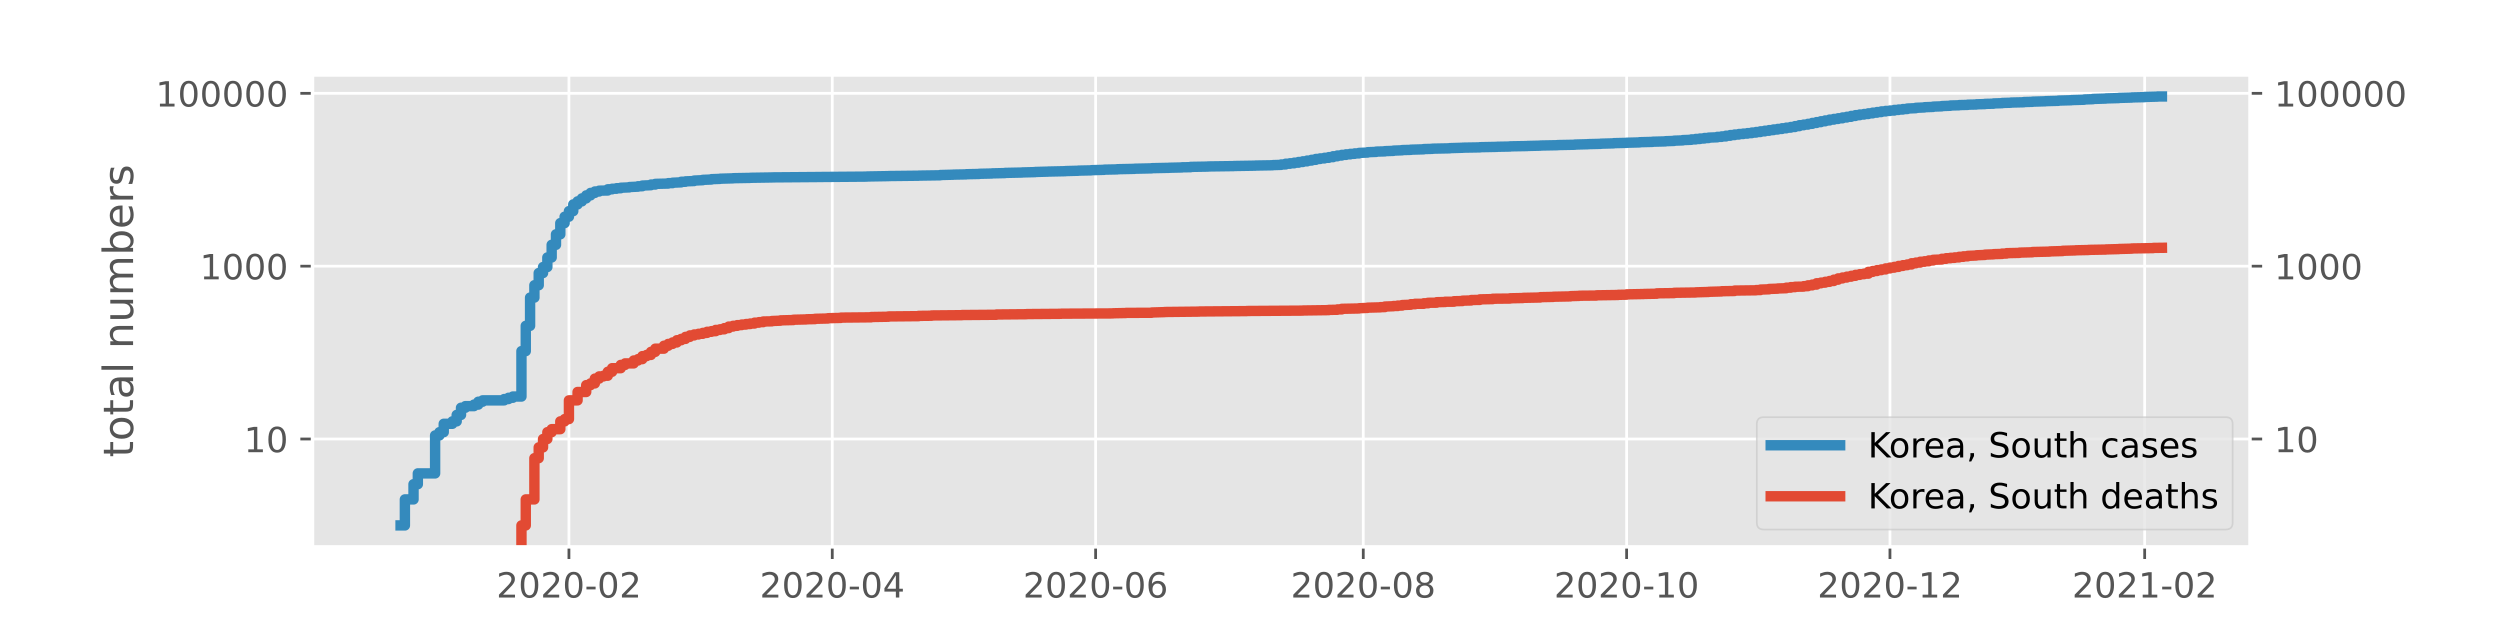
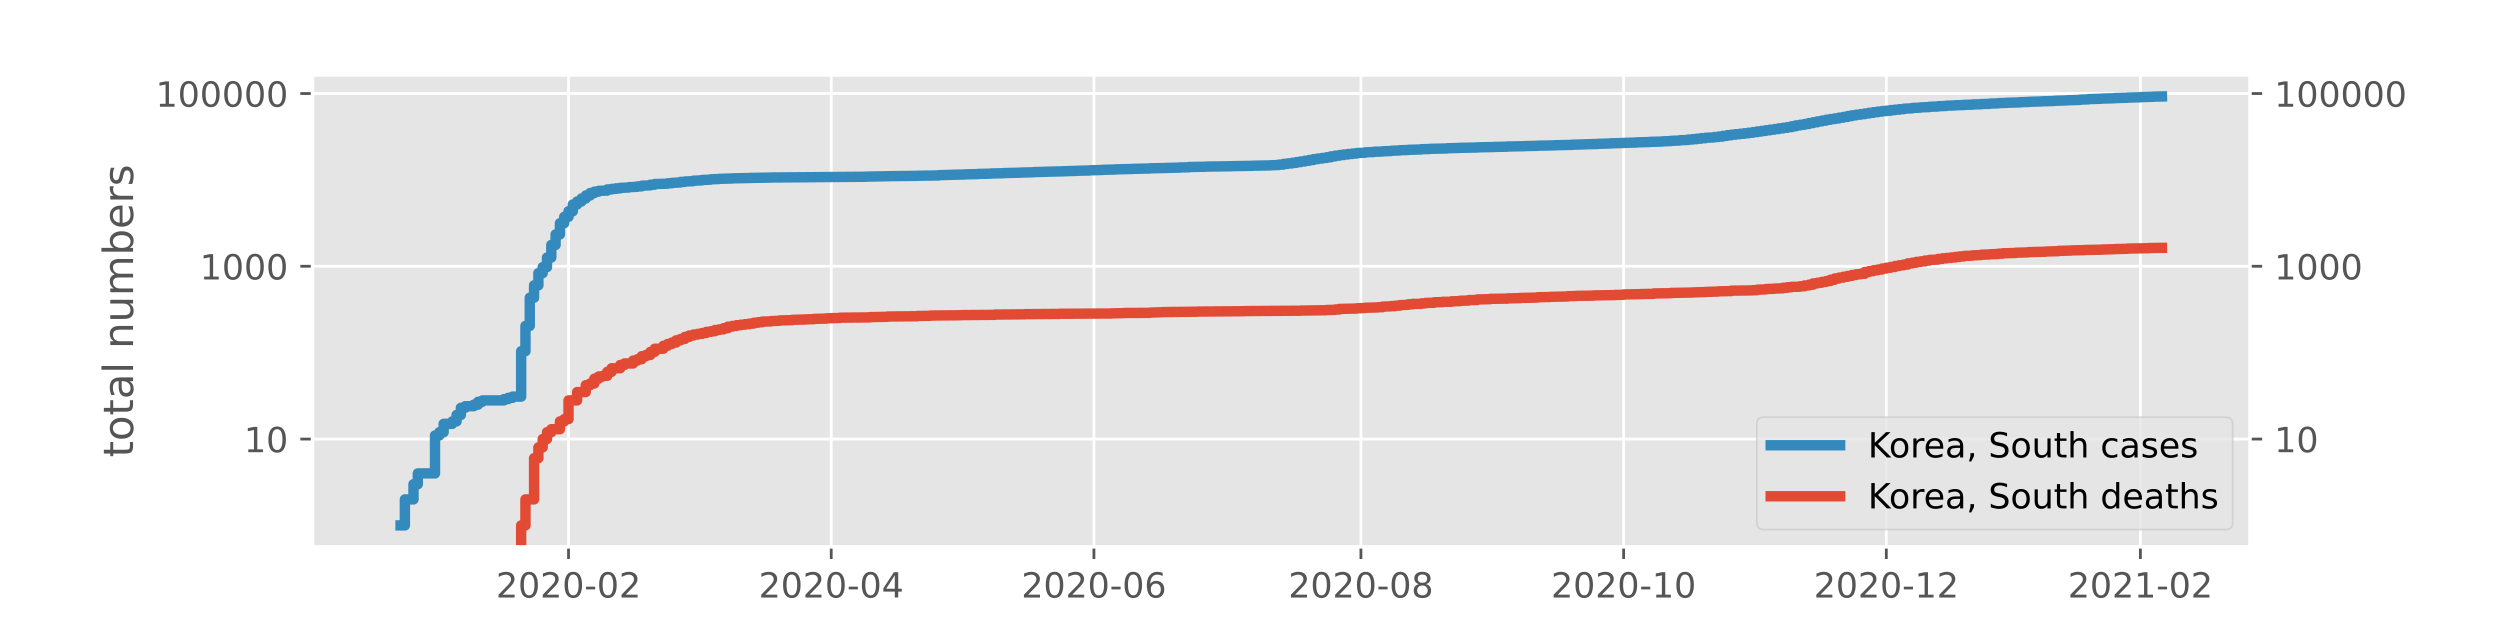
<svg xmlns="http://www.w3.org/2000/svg" xmlns:xlink="http://www.w3.org/1999/xlink" height="180pt" version="1.1" viewBox="0 0 720 180" width="720pt">
  <defs>
    <style type="text/css">*{stroke-linecap:butt;stroke-linejoin:round;}</style>
  </defs>
  <g id="figure_1">
    <g id="patch_1">
      <path d="M 0 180  L 720 180  L 720 0  L 0 0  z " style="fill:#ffffff;" />
    </g>
    <g id="axes_1">
      <g id="patch_2">
        <path d="M 90 157.5  L 648 157.5  L 648 21.6  L 90 21.6  z " style="fill:#e5e5e5;" />
      </g>
      <g id="matplotlib.axis_1">
        <g id="xtick_1">
          <g id="line2d_1">
-             <path clip-path="url(#p80cd52500d)" d="M 163.853 157.5  L 163.853 21.6  " style="fill:none;stroke:#ffffff;stroke-linecap:square;stroke-width:0.8;" />
+             <path clip-path="url(#pb45cad9568)" d="M 163.734 157.5  L 163.734 21.6  " style="fill:none;stroke:#ffffff;stroke-linecap:square;stroke-width:0.8;" />
          </g>
          <g id="line2d_2">
            <defs>
-               <path d="M 0 0  L 0 3.5  " id="m635183e452" style="stroke:#555555;stroke-width:0.8;" />
+               <path d="M 0 0  L 0 3.5  " id="m5fac8ad3a1" style="stroke:#555555;stroke-width:0.8;" />
            </defs>
            <g>
-               <use style="fill:#555555;stroke:#555555;stroke-width:0.8;" x="163.853" xlink:href="#m635183e452" y="157.5" />
+               <use style="fill:#555555;stroke:#555555;stroke-width:0.8;" x="163.734" xlink:href="#m5fac8ad3a1" y="157.5" />
            </g>
          </g>
          <g id="text_1">
-             <text style="fill:#555555;font-family:DejaVu Sans;font-size:10px;font-stretch:normal;font-style:normal;font-weight:normal;text-anchor:middle;" transform="rotate(-0, 163.8529, 172.0984)" x="163.853" y="172.098">2020-02</text>
+             <text style="fill:#555555;font-family:DejaVu Sans;font-size:10px;font-stretch:normal;font-style:normal;font-weight:normal;text-anchor:middle;" transform="rotate(-0, 163.7344, 172.0984)" x="163.734" y="172.098">2020-02</text>
          </g>
        </g>
        <g id="xtick_2">
          <g id="line2d_3">
-             <path clip-path="url(#p80cd52500d)" d="M 239.695 157.5  L 239.695 21.6  " style="fill:none;stroke:#ffffff;stroke-linecap:square;stroke-width:0.8;" />
+             <path clip-path="url(#pb45cad9568)" d="M 239.391 157.5  L 239.391 21.6  " style="fill:none;stroke:#ffffff;stroke-linecap:square;stroke-width:0.8;" />
          </g>
          <g id="line2d_4">
            <g>
-               <use style="fill:#555555;stroke:#555555;stroke-width:0.8;" x="239.695" xlink:href="#m635183e452" y="157.5" />
+               <use style="fill:#555555;stroke:#555555;stroke-width:0.8;" x="239.391" xlink:href="#m5fac8ad3a1" y="157.5" />
            </g>
          </g>
          <g id="text_2">
-             <text style="fill:#555555;font-family:DejaVu Sans;font-size:10px;font-stretch:normal;font-style:normal;font-weight:normal;text-anchor:middle;" transform="rotate(-0, 239.6952, 172.0984)" x="239.695" y="172.098">2020-04</text>
+             <text style="fill:#555555;font-family:DejaVu Sans;font-size:10px;font-stretch:normal;font-style:normal;font-weight:normal;text-anchor:middle;" transform="rotate(-0, 239.3912, 172.0984)" x="239.391" y="172.098">2020-04</text>
          </g>
        </g>
        <g id="xtick_3">
          <g id="line2d_5">
-             <path clip-path="url(#p80cd52500d)" d="M 315.537 157.5  L 315.537 21.6  " style="fill:none;stroke:#ffffff;stroke-linecap:square;stroke-width:0.8;" />
+             <path clip-path="url(#pb45cad9568)" d="M 315.048 157.5  L 315.048 21.6  " style="fill:none;stroke:#ffffff;stroke-linecap:square;stroke-width:0.8;" />
          </g>
          <g id="line2d_6">
            <g>
-               <use style="fill:#555555;stroke:#555555;stroke-width:0.8;" x="315.537" xlink:href="#m635183e452" y="157.5" />
+               <use style="fill:#555555;stroke:#555555;stroke-width:0.8;" x="315.048" xlink:href="#m5fac8ad3a1" y="157.5" />
            </g>
          </g>
          <g id="text_3">
-             <text style="fill:#555555;font-family:DejaVu Sans;font-size:10px;font-stretch:normal;font-style:normal;font-weight:normal;text-anchor:middle;" transform="rotate(-0, 315.5374, 172.0984)" x="315.537" y="172.098">2020-06</text>
+             <text style="fill:#555555;font-family:DejaVu Sans;font-size:10px;font-stretch:normal;font-style:normal;font-weight:normal;text-anchor:middle;" transform="rotate(-0, 315.048, 172.0984)" x="315.048" y="172.098">2020-06</text>
          </g>
        </g>
        <g id="xtick_4">
          <g id="line2d_7">
-             <path clip-path="url(#p80cd52500d)" d="M 392.623 157.5  L 392.623 21.6  " style="fill:none;stroke:#ffffff;stroke-linecap:square;stroke-width:0.8;" />
+             <path clip-path="url(#pb45cad9568)" d="M 391.945 157.5  L 391.945 21.6  " style="fill:none;stroke:#ffffff;stroke-linecap:square;stroke-width:0.8;" />
          </g>
          <g id="line2d_8">
            <g>
-               <use style="fill:#555555;stroke:#555555;stroke-width:0.8;" x="392.623" xlink:href="#m635183e452" y="157.5" />
+               <use style="fill:#555555;stroke:#555555;stroke-width:0.8;" x="391.945" xlink:href="#m5fac8ad3a1" y="157.5" />
            </g>
          </g>
          <g id="text_4">
-             <text style="fill:#555555;font-family:DejaVu Sans;font-size:10px;font-stretch:normal;font-style:normal;font-weight:normal;text-anchor:middle;" transform="rotate(-0, 392.623, 172.0984)" x="392.623" y="172.098">2020-08</text>
+             <text style="fill:#555555;font-family:DejaVu Sans;font-size:10px;font-stretch:normal;font-style:normal;font-weight:normal;text-anchor:middle;" transform="rotate(-0, 391.9451, 172.0984)" x="391.945" y="172.098">2020-08</text>
          </g>
        </g>
        <g id="xtick_5">
          <g id="line2d_9">
-             <path clip-path="url(#p80cd52500d)" d="M 468.465 157.5  L 468.465 21.6  " style="fill:none;stroke:#ffffff;stroke-linecap:square;stroke-width:0.8;" />
+             <path clip-path="url(#pb45cad9568)" d="M 467.602 157.5  L 467.602 21.6  " style="fill:none;stroke:#ffffff;stroke-linecap:square;stroke-width:0.8;" />
          </g>
          <g id="line2d_10">
            <g>
-               <use style="fill:#555555;stroke:#555555;stroke-width:0.8;" x="468.465" xlink:href="#m635183e452" y="157.5" />
+               <use style="fill:#555555;stroke:#555555;stroke-width:0.8;" x="467.602" xlink:href="#m5fac8ad3a1" y="157.5" />
            </g>
          </g>
          <g id="text_5">
-             <text style="fill:#555555;font-family:DejaVu Sans;font-size:10px;font-stretch:normal;font-style:normal;font-weight:normal;text-anchor:middle;" transform="rotate(-0, 468.4652, 172.0984)" x="468.465" y="172.098">2020-10</text>
+             <text style="fill:#555555;font-family:DejaVu Sans;font-size:10px;font-stretch:normal;font-style:normal;font-weight:normal;text-anchor:middle;" transform="rotate(-0, 467.6019, 172.0984)" x="467.602" y="172.098">2020-10</text>
          </g>
        </g>
        <g id="xtick_6">
          <g id="line2d_11">
-             <path clip-path="url(#p80cd52500d)" d="M 544.307 157.5  L 544.307 21.6  " style="fill:none;stroke:#ffffff;stroke-linecap:square;stroke-width:0.8;" />
+             <path clip-path="url(#pb45cad9568)" d="M 543.259 157.5  L 543.259 21.6  " style="fill:none;stroke:#ffffff;stroke-linecap:square;stroke-width:0.8;" />
          </g>
          <g id="line2d_12">
            <g>
-               <use style="fill:#555555;stroke:#555555;stroke-width:0.8;" x="544.307" xlink:href="#m635183e452" y="157.5" />
+               <use style="fill:#555555;stroke:#555555;stroke-width:0.8;" x="543.259" xlink:href="#m5fac8ad3a1" y="157.5" />
            </g>
          </g>
          <g id="text_6">
-             <text style="fill:#555555;font-family:DejaVu Sans;font-size:10px;font-stretch:normal;font-style:normal;font-weight:normal;text-anchor:middle;" transform="rotate(-0, 544.3075, 172.0984)" x="544.307" y="172.098">2020-12</text>
+             <text style="fill:#555555;font-family:DejaVu Sans;font-size:10px;font-stretch:normal;font-style:normal;font-weight:normal;text-anchor:middle;" transform="rotate(-0, 543.2587, 172.0984)" x="543.259" y="172.098">2020-12</text>
          </g>
        </g>
        <g id="xtick_7">
          <g id="line2d_13">
-             <path clip-path="url(#p80cd52500d)" d="M 617.663 157.5  L 617.663 21.6  " style="fill:none;stroke:#ffffff;stroke-linecap:square;stroke-width:0.8;" />
+             <path clip-path="url(#pb45cad9568)" d="M 616.435 157.5  L 616.435 21.6  " style="fill:none;stroke:#ffffff;stroke-linecap:square;stroke-width:0.8;" />
          </g>
          <g id="line2d_14">
            <g>
-               <use style="fill:#555555;stroke:#555555;stroke-width:0.8;" x="617.663" xlink:href="#m635183e452" y="157.5" />
+               <use style="fill:#555555;stroke:#555555;stroke-width:0.8;" x="616.435" xlink:href="#m5fac8ad3a1" y="157.5" />
            </g>
          </g>
          <g id="text_7">
-             <text style="fill:#555555;font-family:DejaVu Sans;font-size:10px;font-stretch:normal;font-style:normal;font-weight:normal;text-anchor:middle;" transform="rotate(-0, 617.6631, 172.0984)" x="617.663" y="172.098">2021-02</text>
+             <text style="fill:#555555;font-family:DejaVu Sans;font-size:10px;font-stretch:normal;font-style:normal;font-weight:normal;text-anchor:middle;" transform="rotate(-0, 616.435, 172.0984)" x="616.435" y="172.098">2021-02</text>
          </g>
        </g>
      </g>
      <g id="matplotlib.axis_2">
        <g id="ytick_1">
          <g id="line2d_15">
-             <path clip-path="url(#p80cd52500d)" d="M 90 126.435  L 648 126.435  " style="fill:none;stroke:#ffffff;stroke-linecap:square;stroke-width:0.8;" />
+             <path clip-path="url(#pb45cad9568)" d="M 90 126.444  L 648 126.444  " style="fill:none;stroke:#ffffff;stroke-linecap:square;stroke-width:0.8;" />
          </g>
          <g id="line2d_16">
            <defs>
-               <path d="M 0 0  L -3.5 0  " id="mf271a63cc9" style="stroke:#555555;stroke-width:0.8;" />
+               <path d="M 0 0  L -3.5 0  " id="m9d10f9e503" style="stroke:#555555;stroke-width:0.8;" />
            </defs>
            <g>
-               <use style="fill:#555555;stroke:#555555;stroke-width:0.8;" x="90" xlink:href="#mf271a63cc9" y="126.435" />
+               <use style="fill:#555555;stroke:#555555;stroke-width:0.8;" x="90" xlink:href="#m9d10f9e503" y="126.444" />
            </g>
          </g>
          <g id="line2d_17">
            <defs>
-               <path d="M 0 0  L 3.5 0  " id="m1888b9d86d" style="stroke:#555555;stroke-width:0.8;" />
+               <path d="M 0 0  L 3.5 0  " id="m8c80012bc3" style="stroke:#555555;stroke-width:0.8;" />
            </defs>
            <g>
-               <use style="fill:#555555;stroke:#555555;stroke-width:0.8;" x="648" xlink:href="#m1888b9d86d" y="126.435" />
+               <use style="fill:#555555;stroke:#555555;stroke-width:0.8;" x="648" xlink:href="#m8c80012bc3" y="126.444" />
            </g>
          </g>
          <g id="text_8">
-             <text style="fill:#555555;font-family:DejaVu Sans;font-size:10px;font-stretch:normal;font-style:normal;font-weight:normal;text-anchor:end;" transform="rotate(-0, 83, 130.2339)" x="83" y="130.234">10</text>
+             <text style="fill:#555555;font-family:DejaVu Sans;font-size:10px;font-stretch:normal;font-style:normal;font-weight:normal;text-anchor:end;" transform="rotate(-0, 83, 130.2437)" x="83" y="130.244">10</text>
          </g>
          <g id="text_9">
-             <text style="fill:#555555;font-family:DejaVu Sans;font-size:10px;font-stretch:normal;font-style:normal;font-weight:normal;text-anchor:start;" transform="rotate(-0, 655, 130.2339)" x="655" y="130.234">10</text>
+             <text style="fill:#555555;font-family:DejaVu Sans;font-size:10px;font-stretch:normal;font-style:normal;font-weight:normal;text-anchor:start;" transform="rotate(-0, 655, 130.2437)" x="655" y="130.244">10</text>
          </g>
        </g>
        <g id="ytick_2">
          <g id="line2d_18">
-             <path clip-path="url(#p80cd52500d)" d="M 90 76.659  L 648 76.659  " style="fill:none;stroke:#ffffff;stroke-linecap:square;stroke-width:0.8;" />
+             <path clip-path="url(#pb45cad9568)" d="M 90 76.688  L 648 76.688  " style="fill:none;stroke:#ffffff;stroke-linecap:square;stroke-width:0.8;" />
          </g>
          <g id="line2d_19">
            <g>
-               <use style="fill:#555555;stroke:#555555;stroke-width:0.8;" x="90" xlink:href="#mf271a63cc9" y="76.659" />
+               <use style="fill:#555555;stroke:#555555;stroke-width:0.8;" x="90" xlink:href="#m9d10f9e503" y="76.688" />
            </g>
          </g>
          <g id="line2d_20">
            <g>
-               <use style="fill:#555555;stroke:#555555;stroke-width:0.8;" x="648" xlink:href="#m1888b9d86d" y="76.659" />
+               <use style="fill:#555555;stroke:#555555;stroke-width:0.8;" x="648" xlink:href="#m8c80012bc3" y="76.688" />
            </g>
          </g>
          <g id="text_10">
-             <text style="fill:#555555;font-family:DejaVu Sans;font-size:10px;font-stretch:normal;font-style:normal;font-weight:normal;text-anchor:end;" transform="rotate(-0, 83, 80.4578)" x="83" y="80.458">1000</text>
+             <text style="fill:#555555;font-family:DejaVu Sans;font-size:10px;font-stretch:normal;font-style:normal;font-weight:normal;text-anchor:end;" transform="rotate(-0, 83, 80.48724)" x="83" y="80.487">1000</text>
          </g>
          <g id="text_11">
-             <text style="fill:#555555;font-family:DejaVu Sans;font-size:10px;font-stretch:normal;font-style:normal;font-weight:normal;text-anchor:start;" transform="rotate(-0, 655, 80.4578)" x="655" y="80.458">1000</text>
+             <text style="fill:#555555;font-family:DejaVu Sans;font-size:10px;font-stretch:normal;font-style:normal;font-weight:normal;text-anchor:start;" transform="rotate(-0, 655, 80.48724)" x="655" y="80.487">1000</text>
          </g>
        </g>
        <g id="ytick_3">
          <g id="line2d_21">
-             <path clip-path="url(#p80cd52500d)" d="M 90 26.882  L 648 26.882  " style="fill:none;stroke:#ffffff;stroke-linecap:square;stroke-width:0.8;" />
+             <path clip-path="url(#pb45cad9568)" d="M 90 26.932  L 648 26.932  " style="fill:none;stroke:#ffffff;stroke-linecap:square;stroke-width:0.8;" />
          </g>
          <g id="line2d_22">
            <g>
-               <use style="fill:#555555;stroke:#555555;stroke-width:0.8;" x="90" xlink:href="#mf271a63cc9" y="26.882" />
+               <use style="fill:#555555;stroke:#555555;stroke-width:0.8;" x="90" xlink:href="#m9d10f9e503" y="26.932" />
            </g>
          </g>
          <g id="line2d_23">
            <g>
-               <use style="fill:#555555;stroke:#555555;stroke-width:0.8;" x="648" xlink:href="#m1888b9d86d" y="26.882" />
+               <use style="fill:#555555;stroke:#555555;stroke-width:0.8;" x="648" xlink:href="#m8c80012bc3" y="26.932" />
            </g>
          </g>
          <g id="text_12">
-             <text style="fill:#555555;font-family:DejaVu Sans;font-size:10px;font-stretch:normal;font-style:normal;font-weight:normal;text-anchor:end;" transform="rotate(-0, 83, 30.6817)" x="83" y="30.682">100000</text>
+             <text style="fill:#555555;font-family:DejaVu Sans;font-size:10px;font-stretch:normal;font-style:normal;font-weight:normal;text-anchor:end;" transform="rotate(-0, 83, 30.73077)" x="83" y="30.731">100000</text>
          </g>
          <g id="text_13">
-             <text style="fill:#555555;font-family:DejaVu Sans;font-size:10px;font-stretch:normal;font-style:normal;font-weight:normal;text-anchor:start;" transform="rotate(-0, 655, 30.6817)" x="655" y="30.682">100000</text>
+             <text style="fill:#555555;font-family:DejaVu Sans;font-size:10px;font-stretch:normal;font-style:normal;font-weight:normal;text-anchor:start;" transform="rotate(-0, 655, 30.73077)" x="655" y="30.731">100000</text>
          </g>
        </g>
        <g id="text_14">
          <text style="fill:#555555;font-family:DejaVu Sans;font-size:12px;font-stretch:normal;font-style:normal;font-weight:normal;text-anchor:middle;" transform="rotate(-90, 38.32937, 89.55)" x="38.329" y="89.55">total numbers</text>
        </g>
      </g>
      <g id="line2d_24">
-         <path clip-path="url(#p80cd52500d)" d="M 115.364 151.323  L 116.607 151.323  L 116.607 143.831  L 119.094 143.831  L 119.094 139.448  L 120.337 139.448  L 120.337 136.339  L 125.31 136.339  L 125.31 125.404  L 126.553 125.404  L 126.553 124.464  L 127.797 124.464  L 127.797 122.052  L 130.283 122.052  L 130.283 121.355  L 131.527 121.355  L 131.527 119.497  L 132.77 119.497  L 132.77 117.432  L 134.013 117.432  L 134.013 116.972  L 136.5 116.972  L 136.5 116.531  L 137.743 116.531  L 137.743 115.699  L 138.987 115.699  L 138.987 115.306  L 145.203 115.306  L 145.203 114.926  L 146.447 114.926  L 146.447 114.56  L 147.69 114.56  L 147.69 114.206  L 150.176 114.206  L 150.176 101.123  L 151.42 101.123  L 151.42 93.841  L 152.663 93.841  L 152.663 85.706  L 153.906 85.706  L 153.906 82.144  L 155.15 82.144  L 155.15 78.634  L 156.393 78.634  L 156.393 76.91  L 157.636 76.91  L 157.636 74.152  L 158.88 74.152  L 158.88 70.511  L 160.123 70.511  L 160.123 67.483  L 161.366 67.483  L 161.366 64.257  L 162.61 64.257  L 162.61 62.412  L 163.853 62.412  L 163.853 60.805  L 165.096 60.805  L 165.096 58.868  L 166.34 58.868  L 166.34 57.997  L 167.583 57.997  L 167.583 57.135  L 168.826 57.135  L 168.826 56.273  L 170.07 56.273  L 170.07 55.563  L 171.313 55.563  L 171.313 55.151  L 172.556 55.151  L 172.556 54.912  L 175.043 54.861  L 175.043 54.519  L 176.286 54.519  L 176.286 54.361  L 177.529 54.361  L 177.529 54.211  L 178.773 54.211  L 178.773 54.067  L 181.259 53.966  L 181.259 53.868  L 183.746 53.759  L 183.746 53.638  L 184.989 53.638  L 184.989 53.445  L 187.476 53.336  L 187.476 53.153  L 188.719 53.153  L 188.719 52.956  L 192.449 52.865  L 192.449 52.746  L 193.693 52.746  L 193.693 52.624  L 196.179 52.518  L 196.179 52.35  L 197.422 52.35  L 197.422 52.231  L 199.909 52.143  L 199.909 52.004  L 202.396 51.893  L 202.396 51.797  L 204.882 51.704  L 204.882 51.603  L 207.369 51.517  L 207.369 51.468  L 211.099 51.363  L 211.099 51.323  L 216.072 51.231  L 216.072 51.205  L 222.289 51.105  L 222.289 51.087  L 235.965 50.978  L 235.965 50.974  L 249.642 50.865  L 249.642 50.83  L 255.858 50.723  L 255.858 50.704  L 264.561 50.602  L 264.561 50.579  L 270.778 50.483  L 270.778 50.408  L 274.508 50.315  L 274.508 50.29  L 278.238 50.221  L 278.238 50.176  L 281.968 50.103  L 281.968 50.056  L 285.698 49.969  L 285.698 49.934  L 289.428 49.848  L 289.428 49.797  L 294.401 49.691  L 294.401 49.661  L 298.131 49.571  L 298.131 49.528  L 301.861 49.427  L 301.861 49.412  L 306.834 49.304  L 306.834 49.271  L 310.564 49.174  L 310.564 49.139  L 314.294 49.06  L 314.294 49.015  L 318.024 48.91  L 318.024 48.859  L 321.754 48.785  L 321.754 48.734  L 326.727 48.629  L 326.727 48.593  L 331.701 48.486  L 331.701 48.437  L 336.674 48.332  L 336.674 48.312  L 340.404 48.228  L 340.404 48.182  L 342.89 48.15  L 342.89 48.063  L 347.864 47.978  L 347.864 47.942  L 355.324 47.837  L 355.324 47.812  L 361.54 47.708  L 361.54 47.682  L 366.513 47.596  L 366.513 47.555  L 369 47.48  L 369 47.36  L 370.243 47.36  L 370.243 47.161  L 371.487 47.161  L 371.487 47.023  L 372.73 47.023  L 372.73 46.853  L 373.973 46.853  L 373.973 46.651  L 375.217 46.651  L 375.217 46.459  L 376.46 46.459  L 376.46 46.247  L 377.703 46.247  L 377.703 46.034  L 378.947 46.034  L 378.947 45.784  L 380.19 45.784  L 380.19 45.62  L 381.433 45.62  L 381.433 45.45  L 382.676 45.45  L 382.676 45.259  L 383.92 45.259  L 383.92 45.001  L 385.163 45.001  L 385.163 44.789  L 386.406 44.789  L 386.406 44.608  L 387.65 44.608  L 387.65 44.442  L 388.893 44.442  L 388.893 44.307  L 390.136 44.307  L 390.136 44.181  L 391.38 44.181  L 391.38 44.039  L 393.866 43.936  L 393.866 43.833  L 396.353 43.746  L 396.353 43.66  L 398.84 43.6  L 398.84 43.531  L 401.326 43.453  L 401.326 43.375  L 403.813 43.288  L 403.813 43.221  L 406.299 43.162  L 406.299 43.109  L 410.029 43.003  L 410.029 42.93  L 412.516 42.87  L 412.516 42.818  L 417.489 42.718  L 417.489 42.667  L 421.219 42.556  L 421.219 42.528  L 426.193 42.444  L 426.193 42.393  L 431.166 42.296  L 431.166 42.267  L 434.896 42.201  L 434.896 42.15  L 439.869 42.064  L 439.869 42.038  L 443.599 41.951  L 443.599 41.915  L 448.572 41.82  L 448.572 41.781  L 453.545 41.685  L 453.545 41.634  L 457.275 41.537  L 457.275 41.511  L 461.005 41.425  L 461.005 41.382  L 464.735 41.284  L 464.735 41.232  L 468.465 41.143  L 468.465 41.112  L 472.195 41.015  L 472.195 40.957  L 475.925 40.865  L 475.925 40.816  L 479.655 40.72  L 479.655 40.664  L 482.142 40.59  L 482.142 40.512  L 484.628 40.433  L 484.628 40.349  L 487.115 40.263  L 487.115 40.147  L 488.358 40.147  L 488.358 40.021  L 489.602 40.021  L 489.602 39.89  L 490.845 39.89  L 490.845 39.752  L 492.088 39.752  L 492.088 39.635  L 494.575 39.54  L 494.575 39.419  L 495.818 39.419  L 495.818 39.288  L 497.061 39.288  L 497.061 39.091  L 498.305 39.091  L 498.305 38.903  L 499.548 38.903  L 499.548 38.744  L 500.791 38.744  L 500.791 38.599  L 502.035 38.599  L 502.035 38.479  L 503.278 38.479  L 503.278 38.338  L 504.521 38.338  L 504.521 38.18  L 505.765 38.18  L 505.765 38.015  L 507.008 38.015  L 507.008 37.826  L 508.251 37.826  L 508.251 37.654  L 509.495 37.654  L 509.495 37.471  L 510.738 37.471  L 510.738 37.295  L 511.981 37.295  L 511.981 37.128  L 513.225 37.128  L 513.225 36.941  L 514.468 36.941  L 514.468 36.76  L 515.711 36.76  L 515.711 36.576  L 516.955 36.576  L 516.955 36.327  L 518.198 36.327  L 518.198 36.064  L 519.441 36.064  L 519.441 35.884  L 520.684 35.884  L 520.684 35.667  L 521.928 35.667  L 521.928 35.408  L 523.171 35.408  L 523.171 35.17  L 524.414 35.17  L 524.414 34.926  L 525.658 34.926  L 525.658 34.688  L 526.901 34.688  L 526.901 34.447  L 528.144 34.447  L 528.144 34.248  L 529.388 34.248  L 529.388 34.063  L 530.631 34.063  L 530.631 33.837  L 531.874 33.837  L 531.874 33.637  L 533.118 33.637  L 533.118 33.39  L 534.361 33.39  L 534.361 33.169  L 535.604 33.169  L 535.604 32.983  L 536.848 32.983  L 536.848 32.83  L 538.091 32.83  L 538.091 32.636  L 539.334 32.636  L 539.334 32.445  L 540.578 32.445  L 540.578 32.271  L 541.821 32.271  L 541.821 32.09  L 543.064 32.09  L 543.064 31.947  L 544.307 31.947  L 544.307 31.835  L 545.551 31.835  L 545.551 31.662  L 546.794 31.662  L 546.794 31.542  L 548.037 31.542  L 548.037 31.404  L 549.281 31.404  L 549.281 31.262  L 551.767 31.154  L 551.767 31.051  L 554.254 30.946  L 554.254 30.875  L 556.741 30.792  L 556.741 30.705  L 559.227 30.626  L 559.227 30.548  L 561.714 30.46  L 561.714 30.382  L 564.201 30.324  L 564.201 30.267  L 566.687 30.208  L 566.687 30.149  L 569.174 30.099  L 569.174 30.036  L 571.66 29.98  L 571.66 29.917  L 574.147 29.867  L 574.147 29.788  L 576.634 29.718  L 576.634 29.652  L 579.12 29.589  L 579.12 29.54  L 582.85 29.452  L 582.85 29.388  L 585.337 29.327  L 585.337 29.277  L 589.067 29.174  L 589.067 29.135  L 592.797 29.037  L 592.797 28.97  L 596.527 28.871  L 596.527 28.828  L 600.257 28.725  L 600.257 28.646  L 602.743 28.567  L 602.743 28.497  L 606.473 28.389  L 606.473 28.348  L 610.203 28.249  L 610.203 28.201  L 613.933 28.103  L 613.933 28.06  L 617.663 27.977  L 617.663 27.924  L 621.393 27.826  L 621.393 27.777  L 622.636 27.777  L 622.636 27.777  " style="fill:none;stroke:#348abd;stroke-linecap:square;stroke-width:3;" />
+         <path clip-path="url(#pb45cad9568)" d="M 115.364 151.323  L 116.604 151.323  L 116.604 143.834  L 119.084 143.834  L 119.084 139.453  L 120.325 139.453  L 120.325 136.345  L 125.286 136.345  L 125.286 125.415  L 126.526 125.415  L 126.526 124.475  L 127.766 124.475  L 127.766 122.064  L 130.247 122.064  L 130.247 121.366  L 131.487 121.366  L 131.487 119.51  L 132.727 119.51  L 132.727 117.445  L 133.968 117.445  L 133.968 116.986  L 136.448 116.986  L 136.448 116.544  L 137.689 116.544  L 137.689 115.713  L 138.929 115.713  L 138.929 115.32  L 145.13 115.32  L 145.13 114.941  L 146.371 114.941  L 146.371 114.575  L 147.611 114.575  L 147.611 114.22  L 150.091 114.22  L 150.091 101.142  L 151.332 101.142  L 151.332 93.863  L 152.572 93.863  L 152.572 85.732  L 153.812 85.732  L 153.812 82.171  L 155.052 82.171  L 155.052 78.662  L 156.293 78.662  L 156.293 76.939  L 157.533 76.939  L 157.533 74.182  L 158.773 74.182  L 158.773 70.543  L 160.014 70.543  L 160.014 67.516  L 161.254 67.516  L 161.254 64.291  L 162.494 64.291  L 162.494 62.448  L 163.734 62.448  L 163.734 60.841  L 164.975 60.841  L 164.975 58.904  L 166.215 58.904  L 166.215 58.034  L 167.455 58.034  L 167.455 57.172  L 168.695 57.172  L 168.695 56.311  L 169.936 56.311  L 169.936 55.6  L 171.176 55.6  L 171.176 55.189  L 172.416 55.189  L 172.416 54.95  L 174.897 54.899  L 174.897 54.557  L 176.137 54.557  L 176.137 54.399  L 177.377 54.399  L 177.377 54.249  L 178.618 54.249  L 178.618 54.105  L 181.098 54.004  L 181.098 53.907  L 183.579 53.797  L 183.579 53.677  L 184.819 53.677  L 184.819 53.483  L 187.3 53.374  L 187.3 53.192  L 188.54 53.192  L 188.54 52.995  L 192.261 52.904  L 192.261 52.785  L 193.501 52.785  L 193.501 52.663  L 195.982 52.557  L 195.982 52.389  L 197.222 52.389  L 197.222 52.27  L 199.702 52.182  L 199.702 52.044  L 202.183 51.933  L 202.183 51.836  L 204.663 51.743  L 204.663 51.643  L 207.144 51.557  L 207.144 51.507  L 210.865 51.403  L 210.865 51.362  L 215.826 51.27  L 215.826 51.245  L 222.027 51.145  L 222.027 51.126  L 235.67 51.017  L 235.67 51.013  L 249.313 50.904  L 249.313 50.87  L 255.515 50.762  L 255.515 50.744  L 264.197 50.641  L 264.197 50.619  L 270.398 50.523  L 270.398 50.447  L 274.119 50.355  L 274.119 50.33  L 277.84 50.261  L 277.84 50.216  L 281.561 50.143  L 281.561 50.096  L 285.281 50.009  L 285.281 49.974  L 289.002 49.888  L 289.002 49.837  L 293.963 49.731  L 293.963 49.701  L 297.684 49.611  L 297.684 49.568  L 301.405 49.467  L 301.405 49.453  L 306.366 49.345  L 306.366 49.311  L 310.087 49.215  L 310.087 49.179  L 313.808 49.1  L 313.808 49.055  L 317.529 48.95  L 317.529 48.9  L 321.249 48.826  L 321.249 48.774  L 326.21 48.669  L 326.21 48.634  L 331.172 48.527  L 331.172 48.478  L 336.133 48.373  L 336.133 48.353  L 339.854 48.268  L 339.854 48.222  L 342.334 48.191  L 342.334 48.104  L 347.295 48.019  L 347.295 47.982  L 354.737 47.878  L 354.737 47.853  L 360.938 47.749  L 360.938 47.722  L 365.899 47.637  L 365.899 47.596  L 368.38 47.521  L 368.38 47.401  L 369.62 47.401  L 369.62 47.202  L 370.86 47.202  L 370.86 47.064  L 372.101 47.064  L 372.101 46.894  L 373.341 46.894  L 373.341 46.693  L 374.581 46.693  L 374.581 46.5  L 375.822 46.5  L 375.822 46.288  L 377.062 46.288  L 377.062 46.075  L 378.302 46.075  L 378.302 45.826  L 379.542 45.826  L 379.542 45.662  L 380.783 45.662  L 380.783 45.492  L 382.023 45.492  L 382.023 45.301  L 383.263 45.301  L 383.263 45.043  L 384.503 45.043  L 384.503 44.831  L 385.744 44.831  L 385.744 44.65  L 386.984 44.65  L 386.984 44.485  L 388.224 44.485  L 388.224 44.349  L 389.465 44.349  L 389.465 44.223  L 390.705 44.223  L 390.705 44.081  L 393.185 43.978  L 393.185 43.875  L 395.666 43.788  L 395.666 43.703  L 398.146 43.642  L 398.146 43.574  L 400.627 43.495  L 400.627 43.418  L 403.108 43.331  L 403.108 43.264  L 405.588 43.205  L 405.588 43.152  L 409.309 43.046  L 409.309 42.973  L 411.79 42.913  L 411.79 42.861  L 416.751 42.761  L 416.751 42.71  L 420.471 42.599  L 420.471 42.571  L 425.433 42.487  L 425.433 42.436  L 430.394 42.339  L 430.394 42.31  L 434.114 42.244  L 434.114 42.193  L 439.076 42.107  L 439.076 42.081  L 442.796 41.994  L 442.796 41.958  L 447.758 41.863  L 447.758 41.824  L 452.719 41.728  L 452.719 41.678  L 456.439 41.58  L 456.439 41.554  L 460.16 41.468  L 460.16 41.425  L 463.881 41.327  L 463.881 41.276  L 467.602 41.186  L 467.602 41.156  L 471.323 41.058  L 471.323 41  L 475.044 40.909  L 475.044 40.859  L 478.764 40.763  L 478.764 40.708  L 481.245 40.634  L 481.245 40.556  L 483.725 40.477  L 483.725 40.393  L 486.206 40.307  L 486.206 40.191  L 487.446 40.191  L 487.446 40.065  L 488.687 40.065  L 488.687 39.934  L 489.927 39.934  L 489.927 39.796  L 491.167 39.796  L 491.167 39.679  L 493.648 39.584  L 493.648 39.463  L 494.888 39.463  L 494.888 39.332  L 496.128 39.332  L 496.128 39.136  L 497.369 39.136  L 497.369 38.947  L 498.609 38.947  L 498.609 38.788  L 499.849 38.788  L 499.849 38.644  L 501.089 38.644  L 501.089 38.524  L 502.33 38.524  L 502.33 38.382  L 503.57 38.382  L 503.57 38.224  L 504.81 38.224  L 504.81 38.059  L 506.05 38.059  L 506.05 37.871  L 507.291 37.871  L 507.291 37.699  L 508.531 37.699  L 508.531 37.516  L 509.771 37.516  L 509.771 37.34  L 511.012 37.34  L 511.012 37.173  L 512.252 37.173  L 512.252 36.986  L 513.492 36.986  L 513.492 36.805  L 514.732 36.805  L 514.732 36.621  L 515.973 36.621  L 515.973 36.373  L 517.213 36.373  L 517.213 36.109  L 518.453 36.109  L 518.453 35.929  L 519.693 35.929  L 519.693 35.713  L 520.934 35.713  L 520.934 35.453  L 522.174 35.453  L 522.174 35.216  L 523.414 35.216  L 523.414 34.971  L 524.655 34.971  L 524.655 34.734  L 525.895 34.734  L 525.895 34.493  L 527.135 34.493  L 527.135 34.294  L 528.375 34.294  L 528.375 34.11  L 529.616 34.11  L 529.616 33.883  L 530.856 33.883  L 530.856 33.683  L 532.096 33.683  L 532.096 33.436  L 533.337 33.436  L 533.337 33.215  L 534.577 33.215  L 534.577 33.029  L 535.817 33.029  L 535.817 32.877  L 537.057 32.877  L 537.057 32.683  L 538.298 32.683  L 538.298 32.492  L 539.538 32.492  L 539.538 32.318  L 540.778 32.318  L 540.778 32.137  L 542.018 32.137  L 542.018 31.994  L 543.259 31.994  L 543.259 31.882  L 544.499 31.882  L 544.499 31.709  L 545.739 31.709  L 545.739 31.589  L 546.98 31.589  L 546.98 31.451  L 548.22 31.451  L 548.22 31.309  L 550.7 31.201  L 550.7 31.099  L 553.181 30.993  L 553.181 30.923  L 555.661 30.839  L 555.661 30.753  L 558.142 30.673  L 558.142 30.595  L 560.623 30.508  L 560.623 30.43  L 563.103 30.372  L 563.103 30.315  L 565.584 30.255  L 565.584 30.197  L 568.064 30.147  L 568.064 30.084  L 570.545 30.028  L 570.545 29.965  L 573.025 29.914  L 573.025 29.836  L 575.506 29.766  L 575.506 29.7  L 577.986 29.637  L 577.986 29.588  L 581.707 29.5  L 581.707 29.436  L 584.188 29.375  L 584.188 29.325  L 587.909 29.222  L 587.909 29.184  L 591.629 29.085  L 591.629 29.019  L 595.35 28.919  L 595.35 28.877  L 599.071 28.774  L 599.071 28.694  L 601.552 28.616  L 601.552 28.545  L 605.273 28.437  L 605.273 28.396  L 608.993 28.298  L 608.993 28.25  L 612.714 28.152  L 612.714 28.109  L 616.435 28.025  L 616.435 27.972  L 620.156 27.875  L 620.156 27.826  L 622.636 27.777  L 622.636 27.777  " style="fill:none;stroke:#348abd;stroke-linecap:square;stroke-width:3;" />
      </g>
      <g id="line2d_25">
-         <path clip-path="url(#p80cd52500d)" d="M 150.176 181  L 150.176 151.323  L 151.42 151.323  L 151.42 143.831  L 153.906 143.831  L 153.906 131.956  L 155.15 131.956  L 155.15 128.847  L 156.393 128.847  L 156.393 126.435  L 157.636 126.435  L 157.636 124.464  L 158.88 124.464  L 158.88 123.599  L 161.366 123.599  L 161.366 121.355  L 162.61 121.355  L 162.61 120.699  L 163.853 120.699  L 163.853 115.306  L 166.34 115.306  L 166.34 112.894  L 168.826 112.894  L 168.826 110.923  L 170.07 110.923  L 170.07 110.42  L 171.313 110.42  L 171.313 109.039  L 172.556 109.039  L 172.556 108.409  L 173.799 108.409  L 173.799 108.207  L 175.043 108.207  L 175.043 107.068  L 176.286 107.068  L 176.286 106.038  L 178.773 106.038  L 178.773 105.097  L 180.016 105.097  L 180.016 104.656  L 182.503 104.656  L 182.503 103.824  L 183.746 103.824  L 183.746 103.431  L 184.989 103.431  L 184.989 102.566  L 186.233 102.566  L 186.233 102.215  L 187.476 102.215  L 187.476 101.333  L 188.719 101.333  L 188.719 100.419  L 191.206 100.419  L 191.206 99.576  L 192.449 99.576  L 192.449 99.049  L 193.693 99.049  L 193.693 98.628  L 194.936 98.628  L 194.936 97.987  L 196.179 97.987  L 196.179 97.605  L 197.422 97.605  L 197.422 97.021  L 198.666 97.021  L 198.666 96.602  L 199.909 96.602  L 199.909 96.332  L 201.152 96.332  L 201.152 96.134  L 202.396 96.134  L 202.396 95.875  L 203.639 95.875  L 203.639 95.56  L 204.882 95.56  L 204.882 95.375  L 206.126 95.375  L 206.126 95.015  L 207.369 95.015  L 207.369 94.839  L 208.612 94.839  L 208.612 94.496  L 209.856 94.496  L 209.856 94.055  L 211.099 94.055  L 211.099 93.841  L 212.342 93.841  L 212.342 93.631  L 213.586 93.631  L 213.586 93.476  L 214.829 93.476  L 214.829 93.323  L 216.072 93.323  L 216.072 93.173  L 217.316 93.173  L 217.316 92.927  L 218.559 92.927  L 218.559 92.781  L 219.802 92.781  L 219.802 92.591  L 222.289 92.544  L 222.289 92.45  L 224.775 92.358  L 224.775 92.266  L 228.505 92.174  L 228.505 92.084  L 232.235 91.994  L 232.235 91.95  L 234.722 91.905  L 234.722 91.817  L 238.452 91.729  L 238.452 91.643  L 242.182 91.557  L 242.182 91.471  L 250.885 91.386  L 250.885 91.302  L 255.858 91.219  L 255.858 91.136  L 264.561 91.054  L 264.561 90.972  L 268.291 90.932  L 268.291 90.851  L 276.995 90.771  L 276.995 90.731  L 286.941 90.652  L 286.941 90.573  L 295.644 90.495  L 295.644 90.456  L 305.591 90.379  L 305.591 90.341  L 320.511 90.264  L 320.511 90.226  L 324.241 90.151  L 324.241 90.113  L 331.701 90.076  L 331.701 90.001  L 335.43 89.89  L 335.43 89.854  L 345.377 89.744  L 345.377 89.708  L 359.053 89.6  L 359.053 89.564  L 375.217 89.458  L 375.217 89.423  L 382.676 89.318  L 382.676 89.248  L 385.163 89.213  L 385.163 89.11  L 386.406 89.11  L 386.406 88.941  L 391.38 88.84  L 391.38 88.774  L 393.866 88.675  L 393.866 88.609  L 397.596 88.512  L 397.596 88.447  L 398.84 88.447  L 398.84 88.287  L 401.326 88.193  L 401.326 88.13  L 402.57 88.13  L 402.57 88.006  L 403.813 88.006  L 403.813 87.853  L 406.299 87.762  L 406.299 87.612  L 407.543 87.612  L 407.543 87.493  L 410.029 87.493  L 410.029 87.347  L 411.273 87.347  L 411.273 87.203  L 413.759 87.174  L 413.759 87.032  L 416.246 86.976  L 416.246 86.892  L 418.733 86.892  L 418.733 86.753  L 421.219 86.698  L 421.219 86.59  L 423.706 86.536  L 423.706 86.402  L 426.193 86.375  L 426.193 86.217  L 429.922 86.139  L 429.922 86.035  L 434.896 85.984  L 434.896 85.907  L 438.626 85.831  L 438.626 85.781  L 443.599 85.681  L 443.599 85.582  L 447.329 85.508  L 447.329 85.459  L 452.302 85.362  L 452.302 85.289  L 454.789 85.218  L 454.789 85.17  L 459.762 85.123  L 459.762 85.052  L 465.979 84.958  L 465.979 84.912  L 468.465 84.866  L 468.465 84.774  L 473.439 84.682  L 473.439 84.66  L 477.168 84.592  L 477.168 84.48  L 482.142 84.413  L 482.142 84.325  L 488.358 84.237  L 488.358 84.194  L 492.088 84.086  L 492.088 84.043  L 495.818 83.937  L 495.818 83.873  L 499.548 83.81  L 499.548 83.685  L 505.765 83.603  L 505.765 83.541  L 507.008 83.541  L 507.008 83.399  L 509.495 83.319  L 509.495 83.219  L 511.981 83.14  L 511.981 83.081  L 514.468 83.003  L 514.468 82.849  L 515.711 82.849  L 515.711 82.697  L 516.955 82.697  L 516.955 82.584  L 519.441 82.546  L 519.441 82.417  L 520.684 82.417  L 520.684 82.18  L 521.928 82.18  L 521.928 81.966  L 523.171 81.966  L 523.171 81.584  L 524.414 81.584  L 524.414 81.398  L 525.658 81.398  L 525.658 81.166  L 526.901 81.166  L 526.901 80.923  L 528.144 80.923  L 528.144 80.545  L 529.388 80.545  L 529.388 80.179  L 530.631 80.179  L 530.631 79.928  L 531.874 79.928  L 531.874 79.682  L 533.118 79.682  L 533.118 79.442  L 534.361 79.442  L 534.361 79.165  L 535.604 79.165  L 535.604 78.963  L 536.848 78.963  L 536.848 78.817  L 538.091 78.817  L 538.091 78.301  L 539.334 78.301  L 539.334 78.053  L 540.578 78.053  L 540.578 77.797  L 541.821 77.797  L 541.821 77.595  L 543.064 77.595  L 543.064 77.304  L 544.307 77.304  L 544.307 77.077  L 545.551 77.077  L 545.551 76.866  L 546.794 76.866  L 546.794 76.583  L 548.037 76.583  L 548.037 76.371  L 549.281 76.371  L 549.281 76.172  L 550.524 76.172  L 550.524 75.817  L 551.767 75.817  L 551.767 75.628  L 553.011 75.628  L 553.011 75.385  L 554.254 75.385  L 554.254 75.242  L 555.497 75.242  L 555.497 75.008  L 556.741 75.008  L 556.741 74.824  L 559.227 74.733  L 559.227 74.536  L 560.471 74.536  L 560.471 74.368  L 561.714 74.368  L 561.714 74.255  L 562.957 74.255  L 562.957 74.126  L 564.201 74.126  L 564.201 73.965  L 565.444 73.965  L 565.444 73.823  L 566.687 73.823  L 566.687 73.691  L 569.174 73.592  L 569.174 73.519  L 571.66 73.423  L 571.66 73.335  L 574.147 73.248  L 574.147 73.193  L 576.634 73.13  L 576.634 73.029  L 577.877 73.029  L 577.877 72.914  L 581.607 72.83  L 581.607 72.755  L 585.337 72.657  L 585.337 72.576  L 590.31 72.465  L 590.31 72.407  L 594.04 72.305  L 594.04 72.226  L 597.77 72.119  L 597.77 72.083  L 601.5 72.006  L 601.5 71.964  L 606.473 71.873  L 606.473 71.838  L 610.203 71.742  L 610.203 71.708  L 613.933 71.612  L 613.933 71.558  L 620.15 71.451  L 620.15 71.398  L 622.636 71.364  L 622.636 71.364  " style="fill:none;stroke:#e24a33;stroke-linecap:square;stroke-width:3;" />
+         <path clip-path="url(#pb45cad9568)" d="M 150.091 181  L 150.091 151.323  L 151.332 151.323  L 151.332 143.834  L 153.812 143.834  L 153.812 131.964  L 155.052 131.964  L 155.052 128.855  L 156.293 128.855  L 156.293 126.444  L 157.533 126.444  L 157.533 124.475  L 158.773 124.475  L 158.773 123.61  L 161.254 123.61  L 161.254 121.366  L 162.494 121.366  L 162.494 120.711  L 163.734 120.711  L 163.734 115.32  L 166.215 115.32  L 166.215 112.909  L 168.695 112.909  L 168.695 110.939  L 169.936 110.939  L 169.936 110.437  L 171.176 110.437  L 171.176 109.055  L 172.416 109.055  L 172.416 108.426  L 173.657 108.426  L 173.657 108.224  L 174.897 108.224  L 174.897 107.085  L 176.137 107.085  L 176.137 106.056  L 178.618 106.056  L 178.618 105.116  L 179.858 105.116  L 179.858 104.675  L 182.339 104.675  L 182.339 103.843  L 183.579 103.843  L 183.579 103.45  L 184.819 103.45  L 184.819 102.585  L 186.059 102.585  L 186.059 102.235  L 187.3 102.235  L 187.3 101.352  L 188.54 101.352  L 188.54 100.439  L 191.02 100.439  L 191.02 99.596  L 192.261 99.596  L 192.261 99.069  L 193.501 99.069  L 193.501 98.649  L 194.741 98.649  L 194.741 98.008  L 195.982 98.008  L 195.982 97.626  L 197.222 97.626  L 197.222 97.042  L 198.462 97.042  L 198.462 96.624  L 199.702 96.624  L 199.702 96.354  L 200.943 96.354  L 200.943 96.156  L 202.183 96.156  L 202.183 95.897  L 203.423 95.897  L 203.423 95.582  L 204.663 95.582  L 204.663 95.397  L 205.904 95.397  L 205.904 95.037  L 207.144 95.037  L 207.144 94.861  L 208.384 94.861  L 208.384 94.518  L 209.625 94.518  L 209.625 94.077  L 210.865 94.077  L 210.865 93.863  L 212.105 93.863  L 212.105 93.653  L 213.345 93.653  L 213.345 93.499  L 214.586 93.499  L 214.586 93.346  L 215.826 93.346  L 215.826 93.196  L 217.066 93.196  L 217.066 92.95  L 218.307 92.95  L 218.307 92.805  L 219.547 92.805  L 219.547 92.614  L 222.027 92.567  L 222.027 92.474  L 224.508 92.381  L 224.508 92.289  L 228.229 92.198  L 228.229 92.107  L 231.95 92.018  L 231.95 91.973  L 234.43 91.929  L 234.43 91.84  L 238.151 91.753  L 238.151 91.666  L 241.872 91.58  L 241.872 91.495  L 250.554 91.41  L 250.554 91.326  L 255.515 91.242  L 255.515 91.16  L 264.197 91.077  L 264.197 90.996  L 267.918 90.955  L 267.918 90.875  L 276.599 90.795  L 276.599 90.755  L 286.522 90.676  L 286.522 90.597  L 295.204 90.519  L 295.204 90.48  L 305.126 90.403  L 305.126 90.365  L 320.009 90.288  L 320.009 90.251  L 323.73 90.175  L 323.73 90.137  L 331.172 90.1  L 331.172 90.025  L 334.892 89.915  L 334.892 89.878  L 344.815 89.769  L 344.815 89.732  L 358.458 89.625  L 358.458 89.589  L 374.581 89.482  L 374.581 89.447  L 382.023 89.342  L 382.023 89.273  L 384.503 89.238  L 384.503 89.135  L 385.744 89.135  L 385.744 88.965  L 390.705 88.865  L 390.705 88.798  L 393.185 88.699  L 393.185 88.634  L 396.906 88.536  L 396.906 88.472  L 398.146 88.472  L 398.146 88.312  L 400.627 88.218  L 400.627 88.155  L 401.867 88.155  L 401.867 88.031  L 403.108 88.031  L 403.108 87.878  L 405.588 87.787  L 405.588 87.637  L 406.828 87.637  L 406.828 87.518  L 409.309 87.518  L 409.309 87.372  L 410.549 87.372  L 410.549 87.228  L 413.03 87.199  L 413.03 87.057  L 415.51 87.001  L 415.51 86.917  L 417.991 86.917  L 417.991 86.779  L 420.471 86.724  L 420.471 86.615  L 422.952 86.561  L 422.952 86.427  L 425.433 86.401  L 425.433 86.243  L 429.153 86.164  L 429.153 86.061  L 434.114 86.01  L 434.114 85.933  L 437.835 85.857  L 437.835 85.807  L 442.796 85.707  L 442.796 85.608  L 446.517 85.534  L 446.517 85.485  L 451.478 85.388  L 451.478 85.315  L 453.959 85.244  L 453.959 85.196  L 458.92 85.149  L 458.92 85.078  L 465.121 84.984  L 465.121 84.938  L 467.602 84.892  L 467.602 84.8  L 472.563 84.709  L 472.563 84.686  L 476.284 84.618  L 476.284 84.506  L 481.245 84.44  L 481.245 84.351  L 487.446 84.264  L 487.446 84.22  L 491.167 84.112  L 491.167 84.07  L 494.888 83.963  L 494.888 83.9  L 498.609 83.837  L 498.609 83.712  L 504.81 83.629  L 504.81 83.568  L 506.05 83.568  L 506.05 83.426  L 508.531 83.346  L 508.531 83.246  L 511.012 83.167  L 511.012 83.108  L 513.492 83.03  L 513.492 82.876  L 514.732 82.876  L 514.732 82.724  L 515.973 82.724  L 515.973 82.611  L 518.453 82.574  L 518.453 82.444  L 519.693 82.444  L 519.693 82.207  L 520.934 82.207  L 520.934 81.993  L 522.174 81.993  L 522.174 81.612  L 523.414 81.612  L 523.414 81.426  L 524.655 81.426  L 524.655 81.194  L 525.895 81.194  L 525.895 80.951  L 527.135 80.951  L 527.135 80.573  L 528.375 80.573  L 528.375 80.207  L 529.616 80.207  L 529.616 79.956  L 530.856 79.956  L 530.856 79.71  L 532.096 79.71  L 532.096 79.47  L 533.337 79.47  L 533.337 79.194  L 534.577 79.194  L 534.577 78.991  L 535.817 78.991  L 535.817 78.845  L 537.057 78.845  L 537.057 78.33  L 538.298 78.33  L 538.298 78.081  L 539.538 78.081  L 539.538 77.826  L 540.778 77.826  L 540.778 77.624  L 542.018 77.624  L 542.018 77.334  L 543.259 77.334  L 543.259 77.107  L 544.499 77.107  L 544.499 76.895  L 545.739 76.895  L 545.739 76.613  L 546.98 76.613  L 546.98 76.4  L 548.22 76.4  L 548.22 76.202  L 549.46 76.202  L 549.46 75.846  L 550.7 75.846  L 550.7 75.658  L 551.941 75.658  L 551.941 75.415  L 553.181 75.415  L 553.181 75.272  L 554.421 75.272  L 554.421 75.038  L 555.661 75.038  L 555.661 74.854  L 558.142 74.763  L 558.142 74.566  L 559.382 74.566  L 559.382 74.399  L 560.623 74.399  L 560.623 74.286  L 561.863 74.286  L 561.863 74.157  L 563.103 74.157  L 563.103 73.996  L 564.343 73.996  L 564.343 73.853  L 565.584 73.853  L 565.584 73.721  L 568.064 73.623  L 568.064 73.55  L 570.545 73.454  L 570.545 73.366  L 573.025 73.279  L 573.025 73.224  L 575.506 73.161  L 575.506 73.06  L 576.746 73.06  L 576.746 72.945  L 580.467 72.861  L 580.467 72.786  L 584.188 72.688  L 584.188 72.607  L 589.149 72.496  L 589.149 72.438  L 592.87 72.336  L 592.87 72.257  L 596.591 72.15  L 596.591 72.114  L 600.311 72.037  L 600.311 71.995  L 605.273 71.904  L 605.273 71.87  L 608.993 71.773  L 608.993 71.739  L 612.714 71.644  L 612.714 71.59  L 618.916 71.482  L 618.916 71.429  L 622.636 71.383  L 622.636 71.383  " style="fill:none;stroke:#e24a33;stroke-linecap:square;stroke-width:3;" />
      </g>
      <g id="patch_3">
        <path d="M 90 157.5  L 90 21.6  " style="fill:none;stroke:#ffffff;stroke-linecap:square;stroke-linejoin:miter;" />
      </g>
      <g id="patch_4">
        <path d="M 648 157.5  L 648 21.6  " style="fill:none;stroke:#ffffff;stroke-linecap:square;stroke-linejoin:miter;" />
      </g>
      <g id="patch_5">
        <path d="M 90 157.5  L 648 157.5  " style="fill:none;stroke:#ffffff;stroke-linecap:square;stroke-linejoin:miter;" />
      </g>
      <g id="patch_6">
        <path d="M 90 21.6  L 648 21.6  " style="fill:none;stroke:#ffffff;stroke-linecap:square;stroke-linejoin:miter;" />
      </g>
      <g id="legend_1">
        <g id="patch_7">
          <path d="M 507.962 152.5  L 641 152.5  Q 643 152.5 643 150.5  L 643 122.144  Q 643 120.144 641 120.144  L 507.962 120.144  Q 505.962 120.144 505.962 122.144  L 505.962 150.5  Q 505.962 152.5 507.962 152.5  z " style="fill:#e5e5e5;opacity:0.8;stroke:#cccccc;stroke-linejoin:miter;stroke-width:0.5;" />
        </g>
        <g id="line2d_26">
          <path d="M 509.962 128.242  L 529.962 128.242  " style="fill:none;stroke:#348abd;stroke-linecap:square;stroke-width:3;" />
        </g>
        <g id="line2d_27" />
        <g id="text_15">
          <text style="font-family:DejaVu Sans;font-size:10px;font-stretch:normal;font-style:normal;font-weight:normal;text-anchor:start;" transform="rotate(-0, 537.9625, 131.7422)" x="537.962" y="131.742">Korea, South cases</text>
        </g>
        <g id="line2d_28">
          <path d="M 509.962 142.92  L 529.962 142.92  " style="fill:none;stroke:#e24a33;stroke-linecap:square;stroke-width:3;" />
        </g>
        <g id="line2d_29" />
        <g id="text_16">
          <text style="font-family:DejaVu Sans;font-size:10px;font-stretch:normal;font-style:normal;font-weight:normal;text-anchor:start;" transform="rotate(-0, 537.9625, 146.4203)" x="537.962" y="146.42">Korea, South deaths</text>
        </g>
      </g>
    </g>
  </g>
  <defs>
-     <clipPath id="p80cd52500d">
+     <clipPath id="pb45cad9568">
      <rect height="135.9" width="558" x="90" y="21.6" />
    </clipPath>
  </defs>
</svg>
